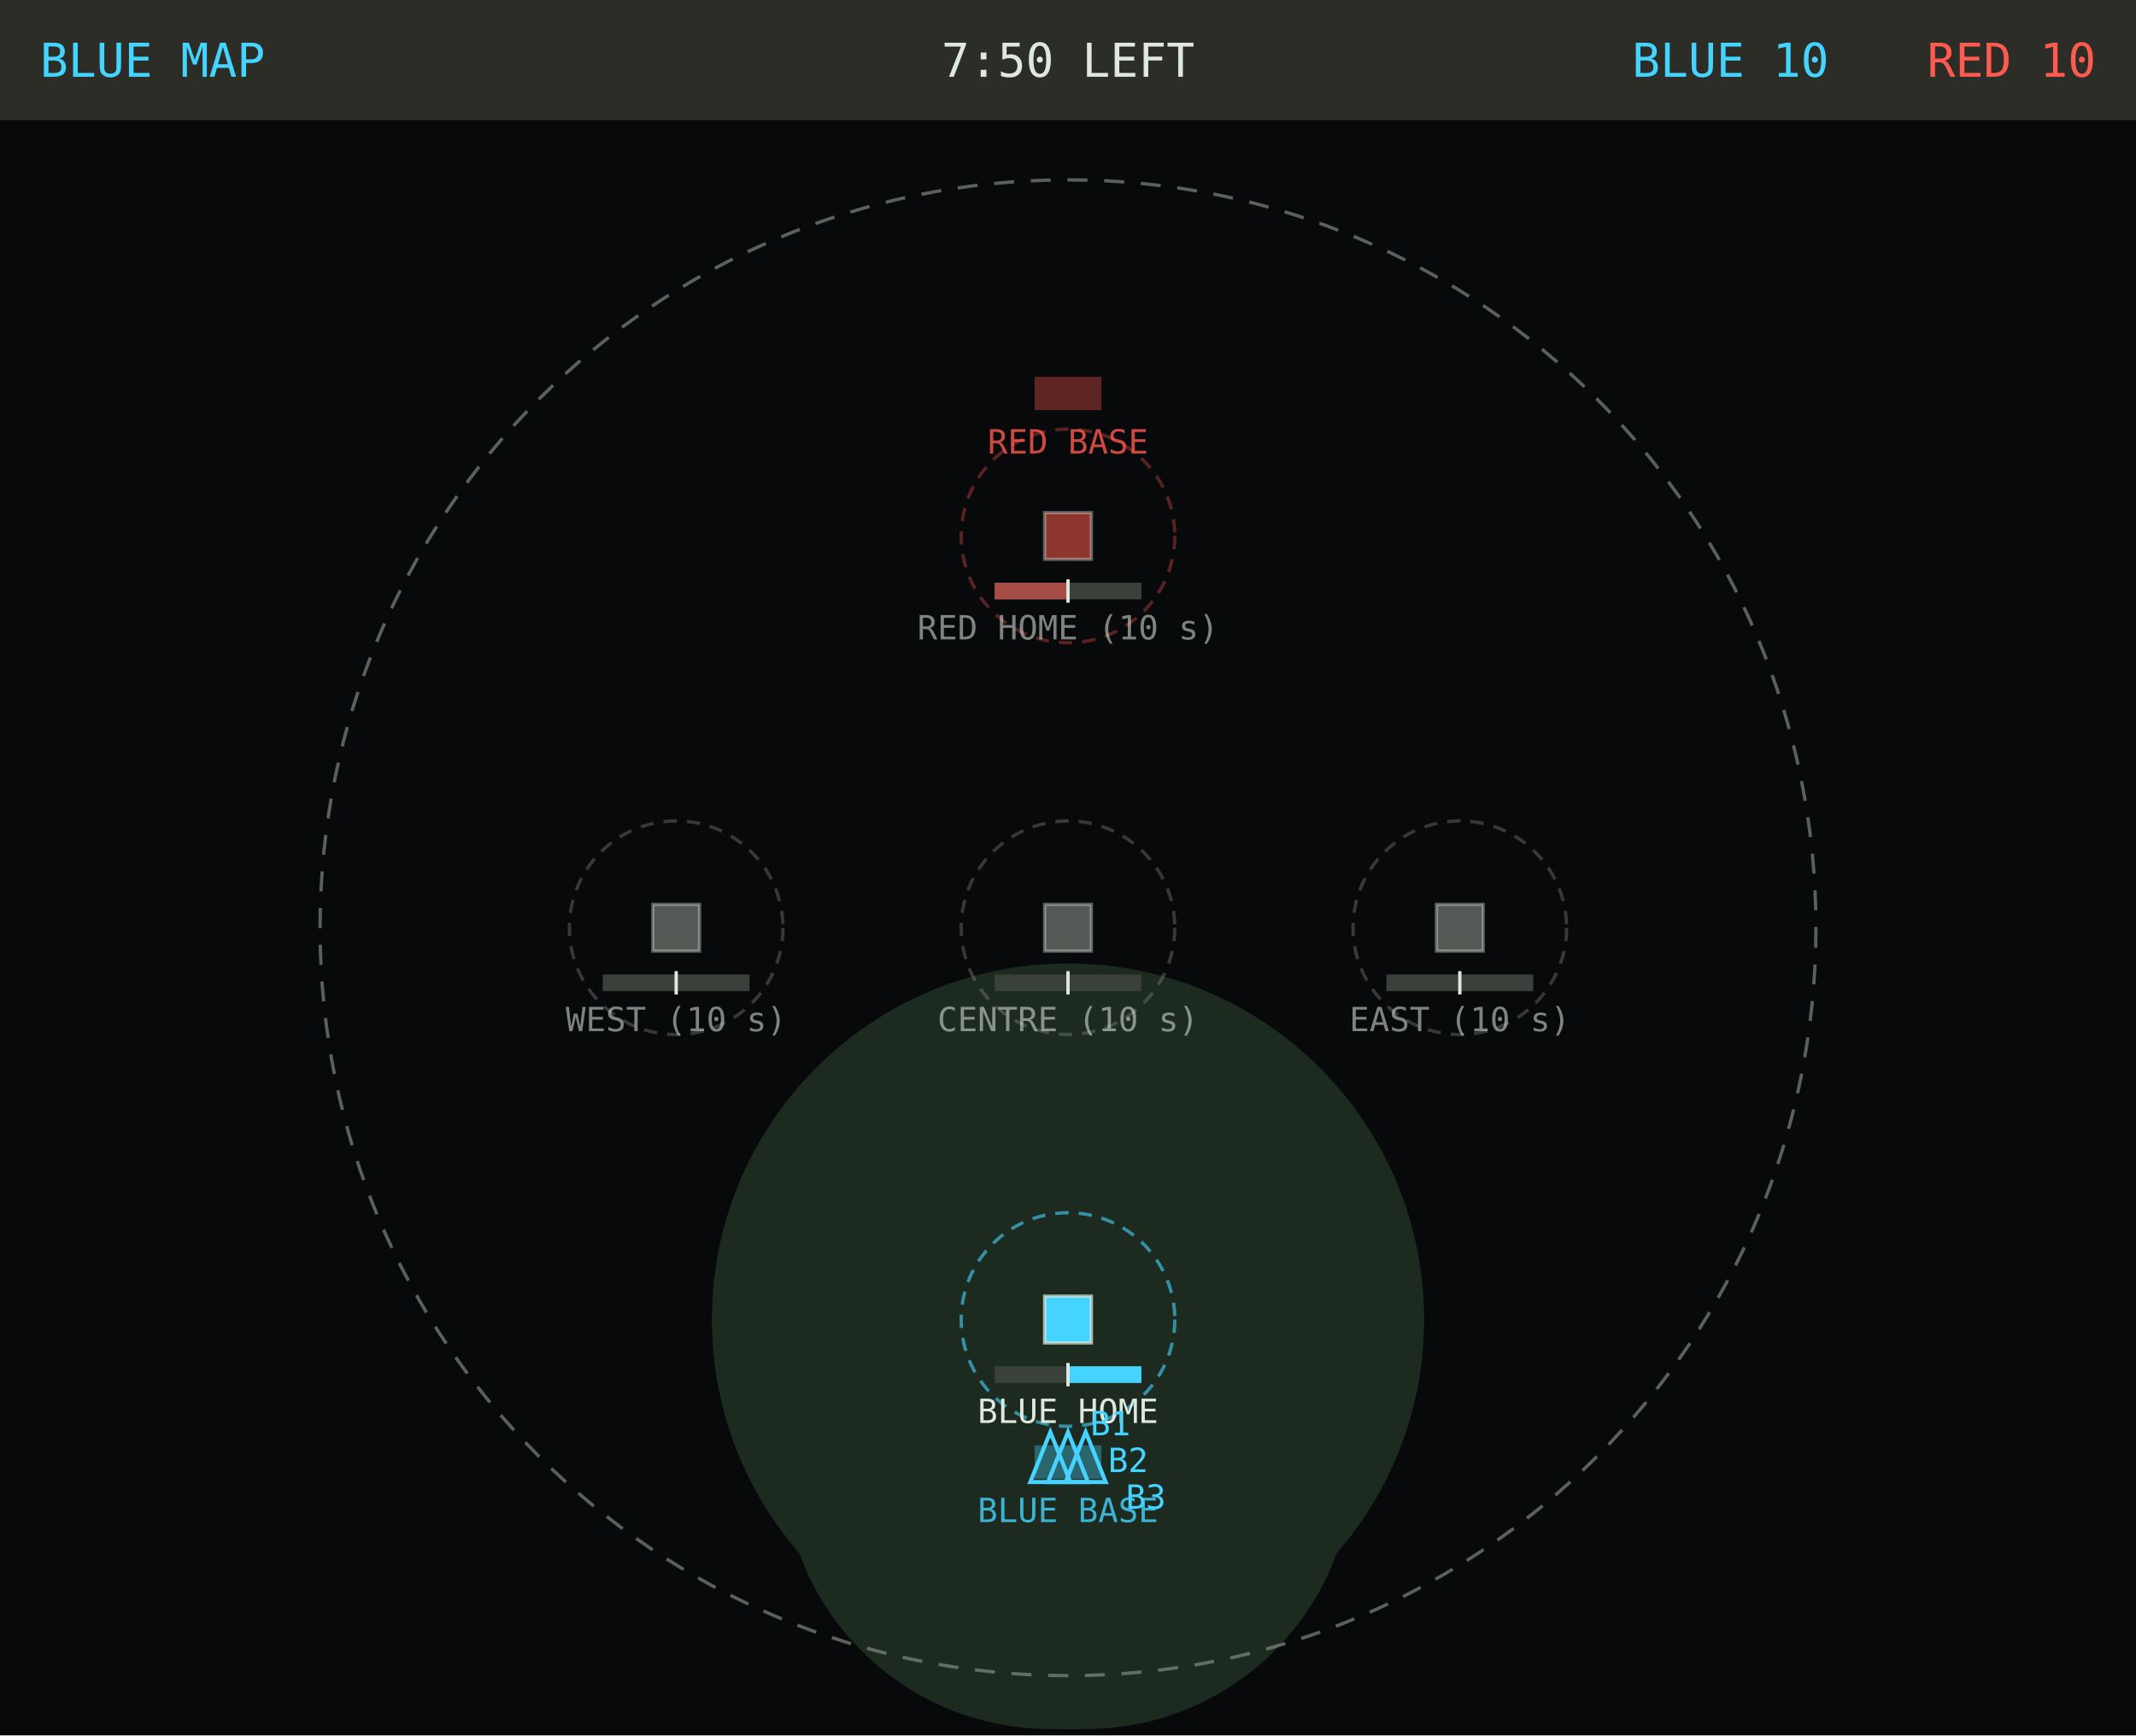
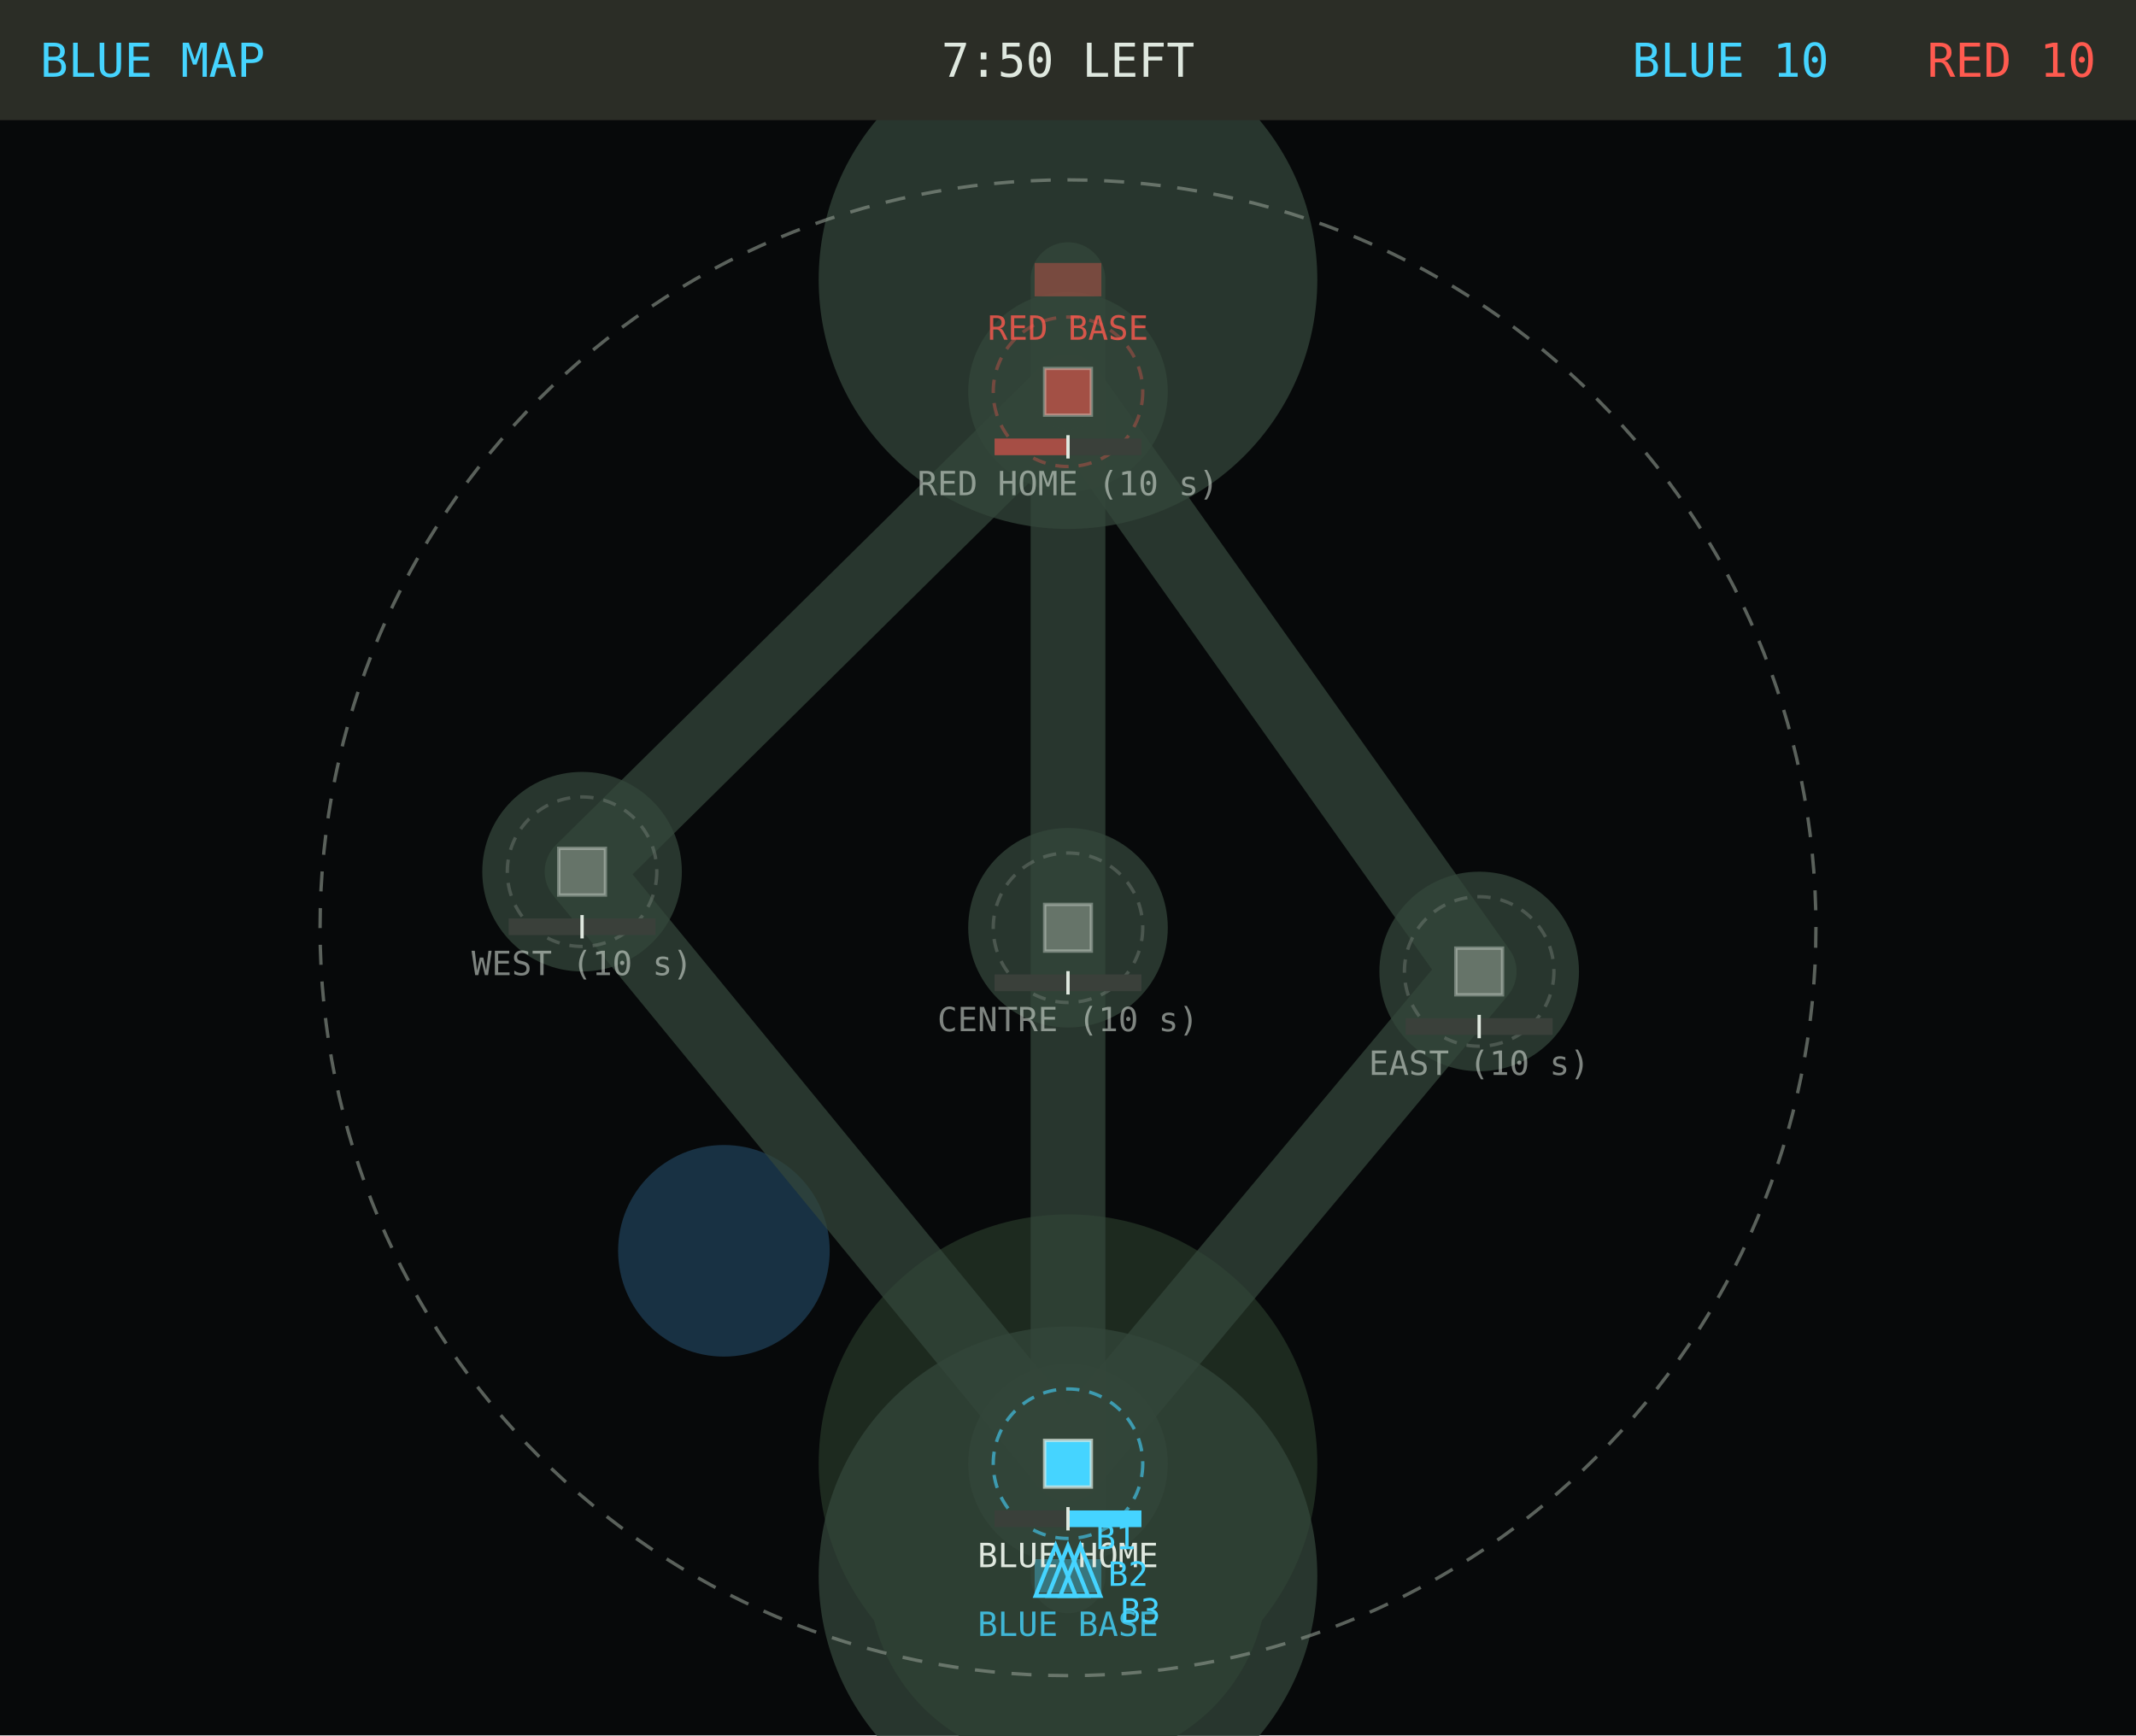
<svg xmlns="http://www.w3.org/2000/svg" viewBox="0 0 640 520" width="640" height="520" font-family="Menlo, ui-monospace, monospace" font-size="10">
  <rect width="640" height="520" fill="#07090a" />
-   <circle cx="320.0" cy="438.1" r="80.0" fill="#1d2a1f" />
-   <circle cx="314.7" cy="438.1" r="80.0" fill="#1d2a1f" />
-   <circle cx="320.0" cy="438.1" r="80.0" fill="#1d2a1f" />
-   <circle cx="325.3" cy="438.1" r="80.0" fill="#1d2a1f" />
-   <circle cx="320.0" cy="395.4" r="106.7" fill="#1d2a1f" />
+   <circle cx="320.0" cy="472.2" r="56.0" fill="#1d2a1f" />
+   <circle cx="316.3" cy="472.2" r="56.0" fill="#1d2a1f" />
+   <circle cx="320.0" cy="472.2" r="56.0" fill="#1d2a1f" />
+   <circle cx="323.7" cy="472.2" r="56.0" fill="#1d2a1f" />
+   <circle cx="320.0" cy="438.6" r="74.7" fill="#1d2a1f" />
+   <circle cx="216.9" cy="374.8" r="31.7" fill="#1d3b52" fill-opacity="0.8" />
+   <polyline points="320.0,438.6 174.4,261.2 320.0,117.4" fill="none" stroke="#33463a" stroke-opacity="0.75" stroke-width="22.4" stroke-linejoin="round" stroke-linecap="round" />
+   <polyline points="320.0,438.6 320.0,278.0 320.0,117.4" fill="none" stroke="#33463a" stroke-opacity="0.75" stroke-width="22.4" stroke-linejoin="round" stroke-linecap="round" />
+   <polyline points="320.0,438.6 443.2,291.1 320.0,117.4" fill="none" stroke="#33463a" stroke-opacity="0.75" stroke-width="22.4" stroke-linejoin="round" stroke-linecap="round" />
+   <polyline points="320.0,472.2 320.0,438.6" fill="none" stroke="#33463a" stroke-opacity="0.75" stroke-width="22.4" stroke-linejoin="round" stroke-linecap="round" />
+   <polyline points="320.0,83.8 320.0,117.4" fill="none" stroke="#33463a" stroke-opacity="0.75" stroke-width="22.4" stroke-linejoin="round" stroke-linecap="round" />
+   <circle cx="320.0" cy="438.6" r="29.9" fill="#33463a" fill-opacity="0.75" />
+   <circle cx="174.4" cy="261.2" r="29.9" fill="#33463a" fill-opacity="0.75" />
+   <circle cx="320.0" cy="278.0" r="29.9" fill="#33463a" fill-opacity="0.75" />
+   <circle cx="443.2" cy="291.1" r="29.9" fill="#33463a" fill-opacity="0.75" />
+   <circle cx="320.0" cy="117.4" r="29.9" fill="#33463a" fill-opacity="0.75" />
+   <circle cx="320.0" cy="472.2" r="74.7" fill="#33463a" fill-opacity="0.75" />
+   <circle cx="320.0" cy="83.8" r="74.7" fill="#33463a" fill-opacity="0.75" />
  <circle cx="320.0" cy="278.0" r="224.1" fill="none" stroke="#919c91" stroke-opacity="0.6" stroke-dasharray="6 5" />
-   <rect x="310.0" y="433.1" width="20" height="10" fill="#45d4ff" fill-opacity="0.35" />
-   <text x="320.0" y="456.1" fill="#45d4ff" fill-opacity="0.8" text-anchor="middle">BLUE BASE</text>
-   <rect x="310.0" y="112.9" width="20" height="10" fill="#ff5a4f" fill-opacity="0.35" />
-   <text x="320.0" y="135.9" fill="#ff5a4f" fill-opacity="0.8" text-anchor="middle">RED BASE</text>
-   <circle cx="320.0" cy="395.4" r="32.0" fill="none" stroke="#45d4ff" stroke-opacity="0.60" stroke-dasharray="4 3" />
-   <rect x="313.0" y="388.4" width="14" height="14" fill="#45d4ff" fill-opacity="1" stroke="#dfe8df" stroke-opacity="0.70" />
-   <rect x="298.0" y="409.4" width="44" height="5" fill="#3a403a" />
-   <rect x="320.0" y="409.4" width="22.0" height="5" fill="#45d4ff" fill-opacity="1" />
-   <rect x="319.5" y="408.4" width="1" height="7" fill="#dfe8df" />
-   <text x="320.0" y="426.4" fill="#dfe8df" fill-opacity="1" text-anchor="middle">BLUE HOME</text>
-   <circle cx="202.6" cy="278.0" r="32.0" fill="none" stroke="#919c91" stroke-opacity="0.33" stroke-dasharray="4 3" />
-   <rect x="195.6" y="271.0" width="14" height="14" fill="#919c91" fill-opacity="0.55" stroke="#dfe8df" stroke-opacity="0.39" />
-   <rect x="180.6" y="292.0" width="44" height="5" fill="#3a403a" />
-   <rect x="202.6" y="292.0" width="0.0" height="5" fill="#45d4ff" fill-opacity="0.55" />
-   <rect x="202.1" y="291.0" width="1" height="7" fill="#dfe8df" />
-   <text x="202.6" y="309.0" fill="#dfe8df" fill-opacity="0.55" text-anchor="middle">WEST (10 s)</text>
-   <circle cx="320.0" cy="278.0" r="32.0" fill="none" stroke="#919c91" stroke-opacity="0.33" stroke-dasharray="4 3" />
+   <rect x="310.0" y="467.2" width="20" height="10" fill="#45d4ff" fill-opacity="0.35" />
+   <text x="320.0" y="490.2" fill="#45d4ff" fill-opacity="0.8" text-anchor="middle">BLUE BASE</text>
+   <rect x="310.0" y="78.8" width="20" height="10" fill="#ff5a4f" fill-opacity="0.35" />
+   <text x="320.0" y="101.8" fill="#ff5a4f" fill-opacity="0.8" text-anchor="middle">RED BASE</text>
+   <circle cx="320.0" cy="438.6" r="22.4" fill="none" stroke="#45d4ff" stroke-opacity="0.60" stroke-dasharray="4 3" />
+   <rect x="313.0" y="431.6" width="14" height="14" fill="#45d4ff" fill-opacity="1" stroke="#dfe8df" stroke-opacity="0.70" />
+   <rect x="298.0" y="452.6" width="44" height="5" fill="#3a403a" />
+   <rect x="320.0" y="452.6" width="22.0" height="5" fill="#45d4ff" fill-opacity="1" />
+   <rect x="319.5" y="451.6" width="1" height="7" fill="#dfe8df" />
+   <text x="320.0" y="469.6" fill="#dfe8df" fill-opacity="1" text-anchor="middle">BLUE HOME</text>
+   <circle cx="174.4" cy="261.2" r="22.4" fill="none" stroke="#919c91" stroke-opacity="0.33" stroke-dasharray="4 3" />
+   <rect x="167.4" y="254.2" width="14" height="14" fill="#919c91" fill-opacity="0.55" stroke="#dfe8df" stroke-opacity="0.39" />
+   <rect x="152.4" y="275.2" width="44" height="5" fill="#3a403a" />
+   <rect x="174.4" y="275.2" width="0.0" height="5" fill="#45d4ff" fill-opacity="0.55" />
+   <rect x="173.9" y="274.2" width="1" height="7" fill="#dfe8df" />
+   <text x="174.4" y="292.2" fill="#dfe8df" fill-opacity="0.55" text-anchor="middle">WEST (10 s)</text>
+   <circle cx="320.0" cy="278.0" r="22.4" fill="none" stroke="#919c91" stroke-opacity="0.33" stroke-dasharray="4 3" />
  <rect x="313.0" y="271.0" width="14" height="14" fill="#919c91" fill-opacity="0.55" stroke="#dfe8df" stroke-opacity="0.39" />
  <rect x="298.0" y="292.0" width="44" height="5" fill="#3a403a" />
  <rect x="320.0" y="292.0" width="0.0" height="5" fill="#45d4ff" fill-opacity="0.55" />
  <rect x="319.5" y="291.0" width="1" height="7" fill="#dfe8df" />
  <text x="320.0" y="309.0" fill="#dfe8df" fill-opacity="0.55" text-anchor="middle">CENTRE (10 s)</text>
-   <circle cx="437.4" cy="278.0" r="32.0" fill="none" stroke="#919c91" stroke-opacity="0.33" stroke-dasharray="4 3" />
-   <rect x="430.4" y="271.0" width="14" height="14" fill="#919c91" fill-opacity="0.55" stroke="#dfe8df" stroke-opacity="0.39" />
-   <rect x="415.4" y="292.0" width="44" height="5" fill="#3a403a" />
-   <rect x="437.4" y="292.0" width="0.0" height="5" fill="#45d4ff" fill-opacity="0.55" />
-   <rect x="436.9" y="291.0" width="1" height="7" fill="#dfe8df" />
-   <text x="437.4" y="309.0" fill="#dfe8df" fill-opacity="0.55" text-anchor="middle">EAST (10 s)</text>
-   <circle cx="320.0" cy="160.6" r="32.0" fill="none" stroke="#ff5a4f" stroke-opacity="0.33" stroke-dasharray="4 3" />
-   <rect x="313.0" y="153.6" width="14" height="14" fill="#ff5a4f" fill-opacity="0.55" stroke="#dfe8df" stroke-opacity="0.39" />
-   <rect x="298.0" y="174.6" width="44" height="5" fill="#3a403a" />
-   <rect x="298.0" y="174.6" width="22.0" height="5" fill="#ff5a4f" fill-opacity="0.55" />
-   <rect x="319.5" y="173.6" width="1" height="7" fill="#dfe8df" />
-   <text x="320.0" y="191.6" fill="#dfe8df" fill-opacity="0.55" text-anchor="middle">RED HOME (10 s)</text>
-   <polygon points="314.7,429.1 320.7,444.1 308.7,444.1" fill="none" stroke="#45d4ff" stroke-opacity="1" stroke-width="1.2" />
-   <text x="326.7" y="430.1" fill="#45d4ff">B1</text>
-   <polygon points="320.0,429.1 326.0,444.1 314.0,444.1" fill="none" stroke="#45d4ff" stroke-opacity="1" stroke-width="1.2" />
-   <text x="332.0" y="441.1" fill="#45d4ff">B2</text>
-   <polygon points="325.3,429.1 331.3,444.1 319.3,444.1" fill="none" stroke="#45d4ff" stroke-opacity="1" stroke-width="1.2" />
-   <text x="337.3" y="452.1" fill="#45d4ff">B3</text>
+   <circle cx="443.2" cy="291.1" r="22.4" fill="none" stroke="#919c91" stroke-opacity="0.33" stroke-dasharray="4 3" />
+   <rect x="436.2" y="284.1" width="14" height="14" fill="#919c91" fill-opacity="0.55" stroke="#dfe8df" stroke-opacity="0.39" />
+   <rect x="421.2" y="305.1" width="44" height="5" fill="#3a403a" />
+   <rect x="443.2" y="305.1" width="0.0" height="5" fill="#45d4ff" fill-opacity="0.55" />
+   <rect x="442.7" y="304.1" width="1" height="7" fill="#dfe8df" />
+   <text x="443.2" y="322.1" fill="#dfe8df" fill-opacity="0.55" text-anchor="middle">EAST (10 s)</text>
+   <circle cx="320.0" cy="117.4" r="22.4" fill="none" stroke="#ff5a4f" stroke-opacity="0.33" stroke-dasharray="4 3" />
+   <rect x="313.0" y="110.4" width="14" height="14" fill="#ff5a4f" fill-opacity="0.55" stroke="#dfe8df" stroke-opacity="0.39" />
+   <rect x="298.0" y="131.4" width="44" height="5" fill="#3a403a" />
+   <rect x="298.0" y="131.4" width="22.0" height="5" fill="#ff5a4f" fill-opacity="0.55" />
+   <rect x="319.5" y="130.4" width="1" height="7" fill="#dfe8df" />
+   <text x="320.0" y="148.4" fill="#dfe8df" fill-opacity="0.55" text-anchor="middle">RED HOME (10 s)</text>
+   <polygon points="316.3,463.2 322.3,478.2 310.3,478.2" fill="none" stroke="#45d4ff" stroke-opacity="1" stroke-width="1.2" />
+   <text x="328.3" y="464.2" fill="#45d4ff">B1</text>
+   <polygon points="320.0,463.2 326.0,478.2 314.0,478.2" fill="none" stroke="#45d4ff" stroke-opacity="1" stroke-width="1.2" />
+   <text x="332.0" y="475.2" fill="#45d4ff">B2</text>
+   <polygon points="323.7,463.2 329.7,478.2 317.7,478.2" fill="none" stroke="#45d4ff" stroke-opacity="1" stroke-width="1.2" />
+   <text x="335.7" y="486.2" fill="#45d4ff">B3</text>
  <rect width="640" height="36" fill="#2b2d26" />
  <text x="12" y="23" font-size="14" fill="#45d4ff">BLUE MAP</text>
  <text x="320" y="23" font-size="14" fill="#dfe8df" text-anchor="middle">7:50 LEFT</text>
  <text x="548" y="23" font-size="14" fill="#45d4ff" text-anchor="end">BLUE 10</text>
  <text x="628" y="23" font-size="14" fill="#ff5a4f" text-anchor="end">RED 10</text>
</svg>
